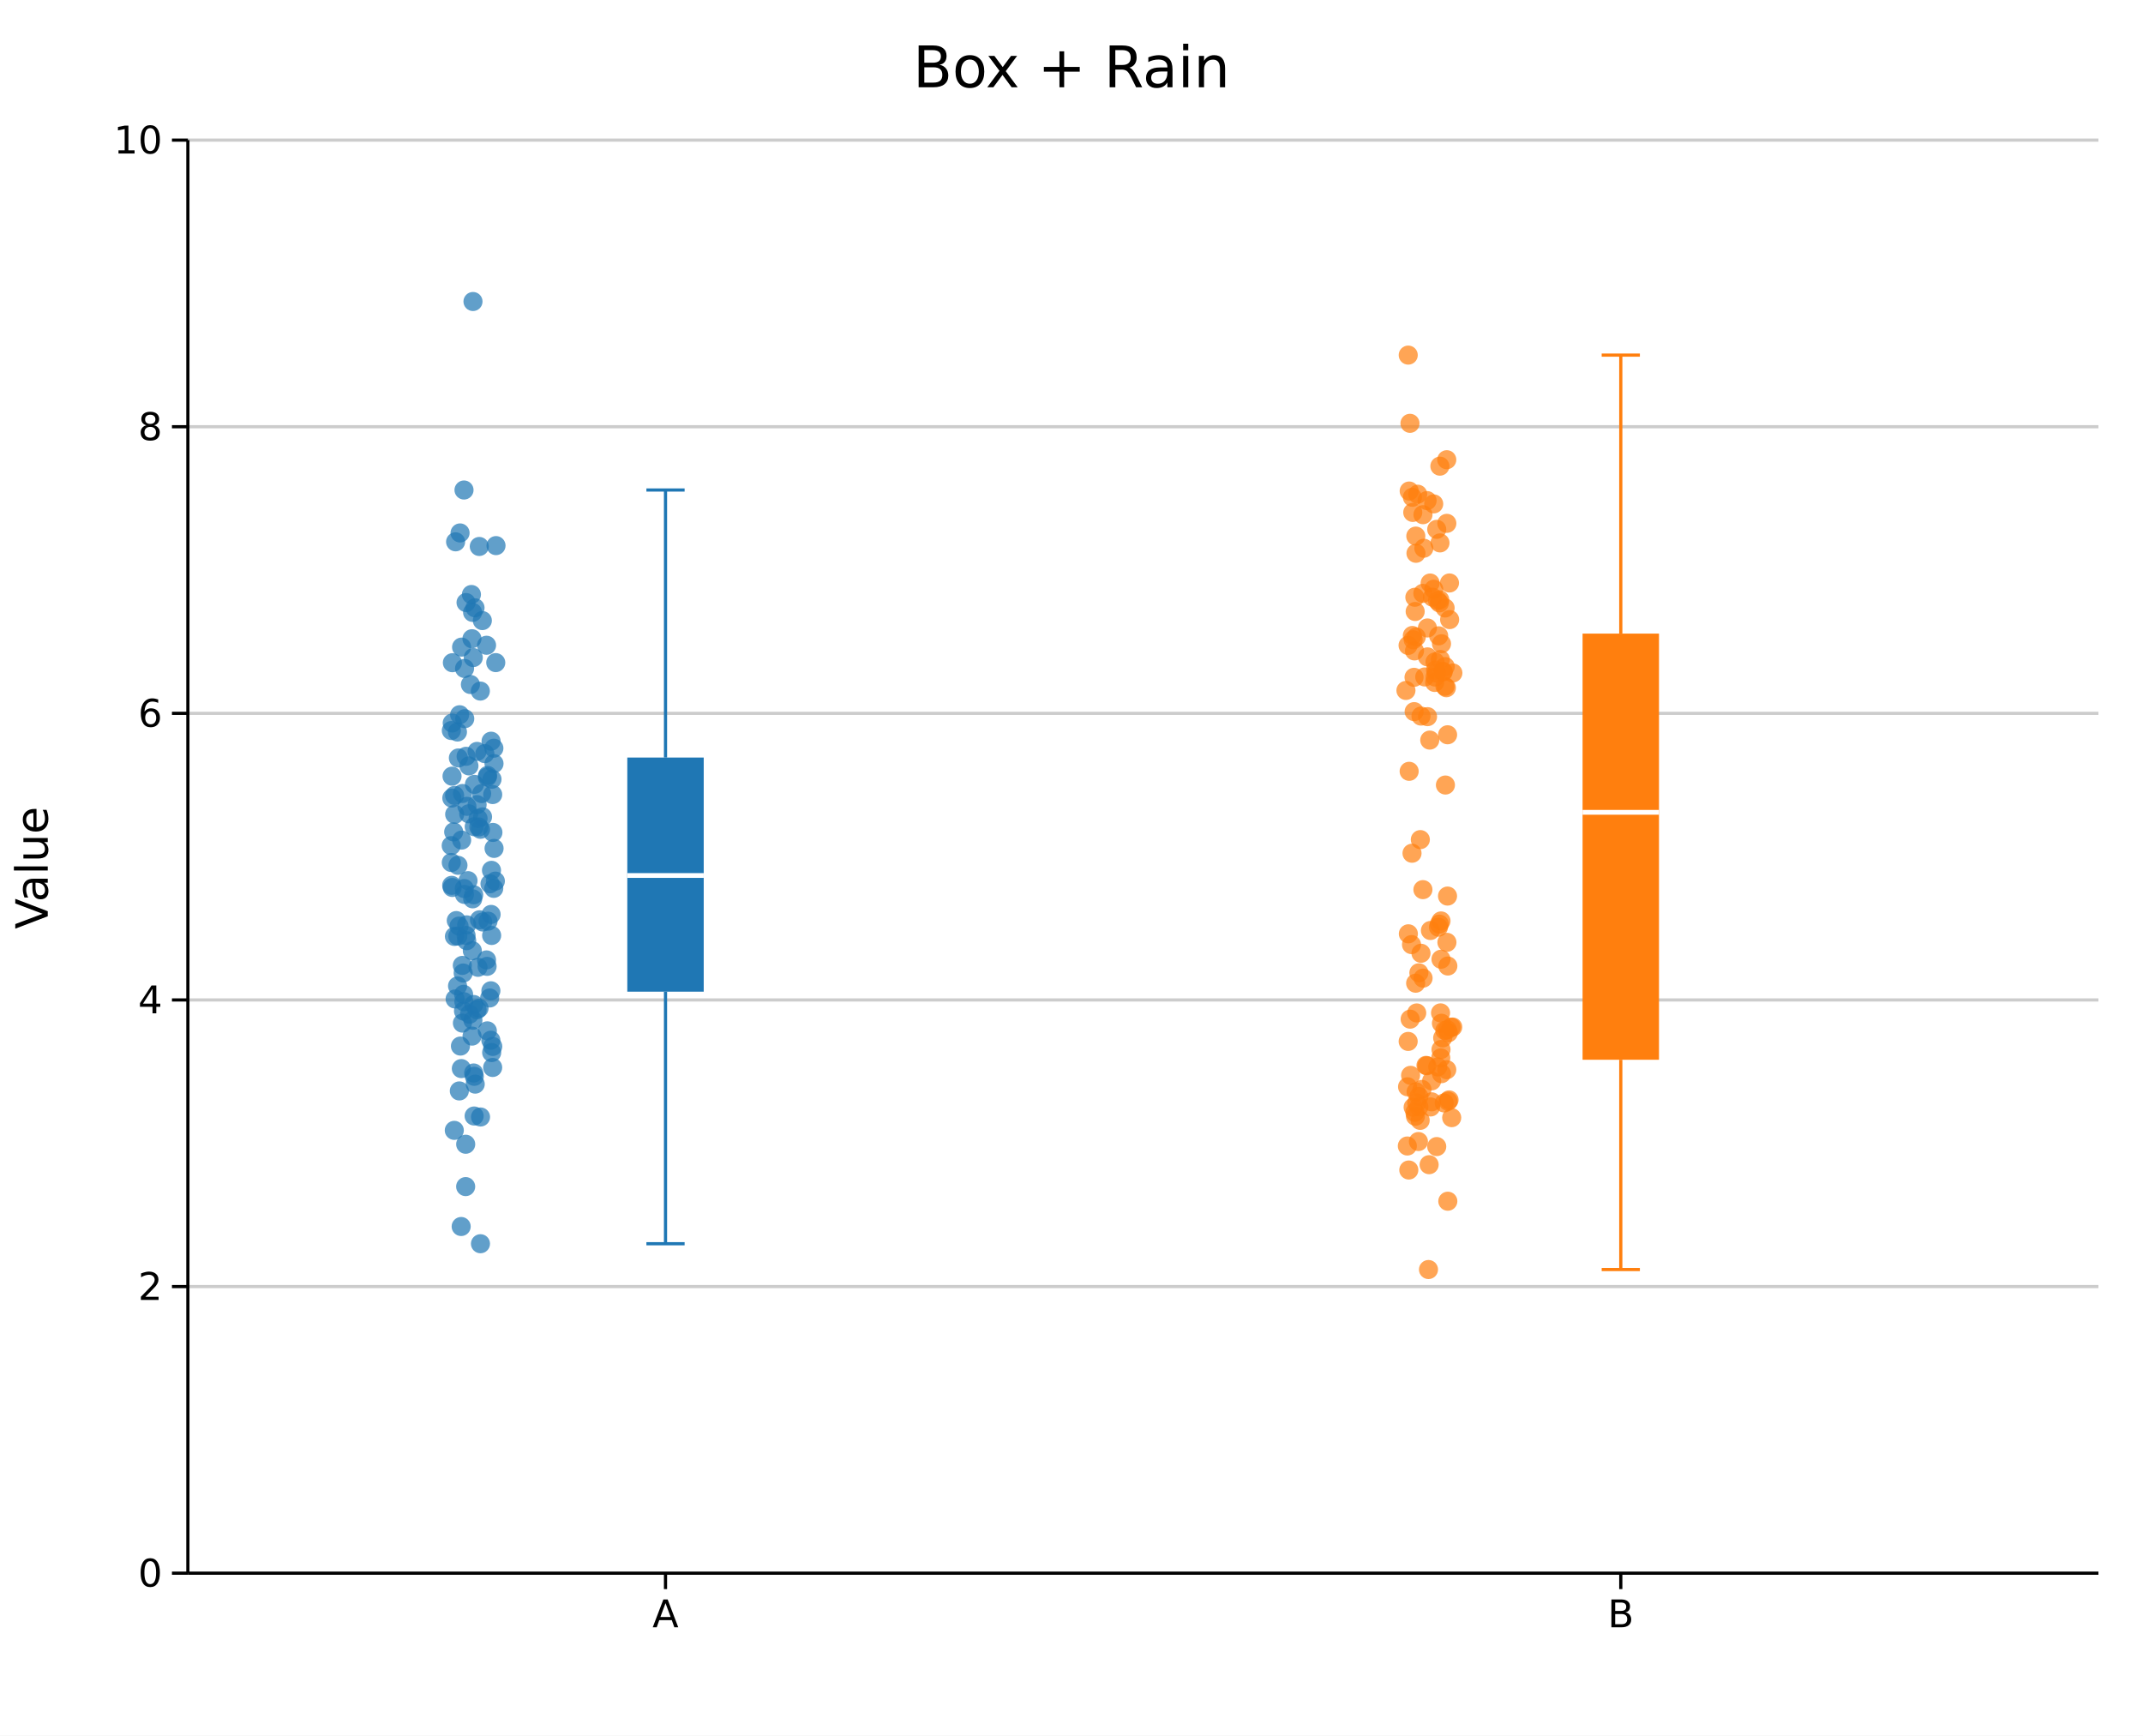
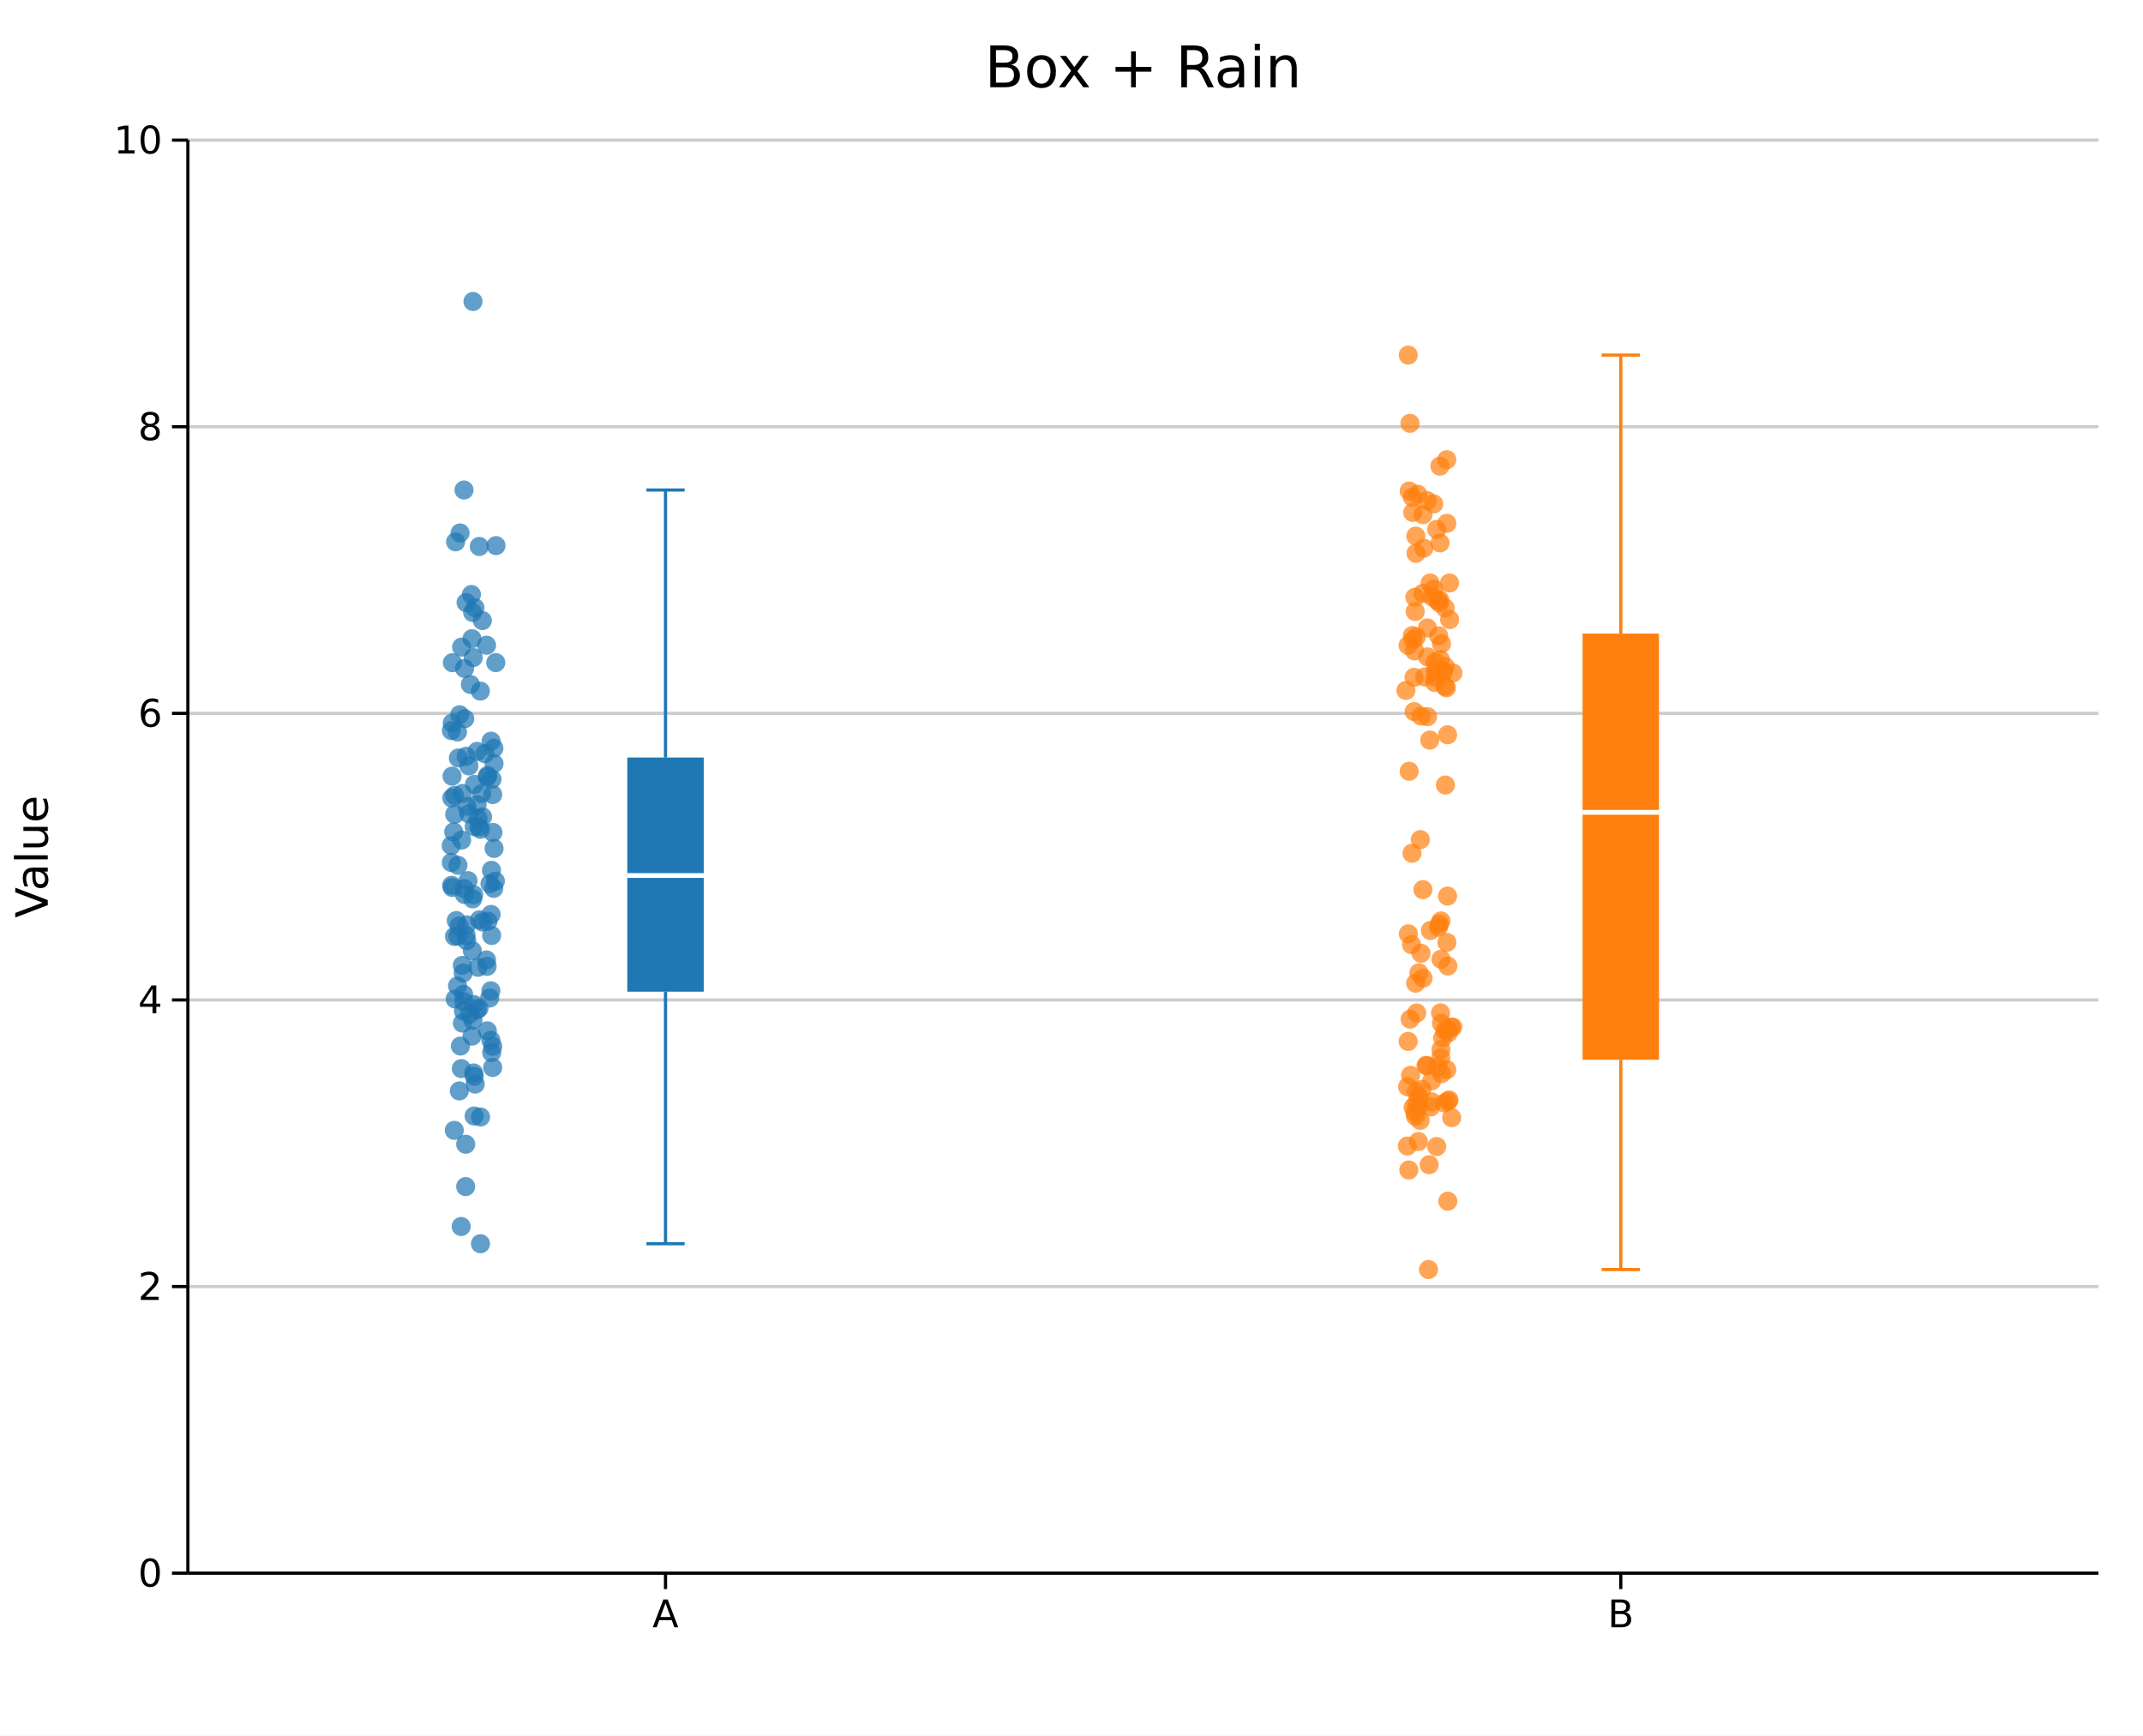
<svg xmlns="http://www.w3.org/2000/svg" width="673" height="545" font-family="DejaVu Sans, Liberation Sans, Arial, sans-serif" fill="black">
  <rect width="100%" height="100%" fill="white" />
  <defs>
    <clipPath id="kuva-clip-8">
      <rect x="59" y="44" width="600" height="450" />
    </clipPath>
  </defs>
  <line x1="59" y1="404" x2="659" y2="404" stroke="#cccccc" stroke-width="1" />
  <line x1="59" y1="314" x2="659" y2="314" stroke="#cccccc" stroke-width="1" />
  <line x1="59" y1="224" x2="659" y2="224" stroke="#cccccc" stroke-width="1" />
  <line x1="59" y1="134" x2="659" y2="134" stroke="#cccccc" stroke-width="1" />
  <line x1="59" y1="44" x2="659" y2="44" stroke="#cccccc" stroke-width="1" />
  <line x1="59" y1="494" x2="659" y2="494" stroke="#000000" stroke-width="1" />
  <line x1="59" y1="44" x2="59" y2="494" stroke="#000000" stroke-width="1" />
  <text x="209" y="511" font-size="12" text-anchor="middle">A</text>
  <line x1="209" y1="494" x2="209" y2="499" stroke="#000000" stroke-width="1" />
  <text x="509" y="511" font-size="12" text-anchor="middle">B</text>
  <line x1="509" y1="494" x2="509" y2="499" stroke="#000000" stroke-width="1" />
  <line x1="54" y1="494" x2="59" y2="494" stroke="#000000" stroke-width="1" />
  <text x="51" y="498.2" font-size="12" text-anchor="end">0</text>
  <line x1="54" y1="404" x2="59" y2="404" stroke="#000000" stroke-width="1" />
  <text x="51" y="408.2" font-size="12" text-anchor="end">2</text>
  <line x1="54" y1="314" x2="59" y2="314" stroke="#000000" stroke-width="1" />
  <text x="51" y="318.2" font-size="12" text-anchor="end">4</text>
  <line x1="54" y1="224" x2="59" y2="224" stroke="#000000" stroke-width="1" />
  <text x="51" y="228.2" font-size="12" text-anchor="end">6</text>
  <line x1="54" y1="134" x2="59" y2="134" stroke="#000000" stroke-width="1" />
  <text x="51" y="138.2" font-size="12" text-anchor="end">8</text>
  <line x1="54" y1="44" x2="59" y2="44" stroke="#000000" stroke-width="1" />
  <text x="51" y="48.2" font-size="12" text-anchor="end">10</text>
-   <text x="15" y="272.5" font-size="14" text-anchor="middle" transform="rotate(-90,15,272.5)">Value</text>
-   <text x="336.5" y="27.4" font-size="18" text-anchor="middle">Box + Rain</text>
+   <text x="15" y="269" font-size="14" text-anchor="middle" transform="rotate(-90,15,269)">Value</text>
+   <text x="359" y="27.4" font-size="18" text-anchor="middle">Box + Rain</text>
  <g clip-path="url(#kuva-clip-8)">
    <rect x="197" y="237.88" width="24" height="73.52" fill="#1f77b4" />
    <line x1="197" y1="274.92" x2="221" y2="274.92" stroke="#ffffff" stroke-width="1.5" />
    <line x1="209" y1="390.55" x2="209" y2="311.4" stroke="#1f77b4" stroke-width="1" />
    <line x1="209" y1="237.88" x2="209" y2="153.87" stroke="#1f77b4" stroke-width="1" />
    <line x1="203" y1="390.55" x2="215" y2="390.55" stroke="#1f77b4" stroke-width="1" />
    <line x1="203" y1="153.87" x2="215" y2="153.87" stroke="#1f77b4" stroke-width="1" />
    <circle cx="154.4" cy="293.75" r="3" fill="#1f77b4" fill-opacity="0.7" />
    <circle cx="153.04" cy="243.99" r="3" fill="#1f77b4" fill-opacity="0.7" />
    <circle cx="155.57" cy="276.68" r="3" fill="#1f77b4" fill-opacity="0.7" />
    <circle cx="142.93" cy="313.7" r="3" fill="#1f77b4" fill-opacity="0.7" />
    <circle cx="147.27" cy="240.5" r="3" fill="#1f77b4" fill-opacity="0.7" />
    <circle cx="143.08" cy="170.14" r="3" fill="#1f77b4" fill-opacity="0.7" />
    <circle cx="141.74" cy="229.4" r="3" fill="#1f77b4" fill-opacity="0.7" />
    <circle cx="145.89" cy="209.91" r="3" fill="#1f77b4" fill-opacity="0.7" />
    <circle cx="148.54" cy="94.68" r="3" fill="#1f77b4" fill-opacity="0.7" />
    <circle cx="154.16" cy="311.12" r="3" fill="#1f77b4" fill-opacity="0.7" />
    <circle cx="142.71" cy="294.05" r="3" fill="#1f77b4" fill-opacity="0.7" />
    <circle cx="154.72" cy="335.2" r="3" fill="#1f77b4" fill-opacity="0.7" />
    <circle cx="141.89" cy="250.6" r="3" fill="#1f77b4" fill-opacity="0.7" />
    <circle cx="146.63" cy="253.2" r="3" fill="#1f77b4" fill-opacity="0.7" />
    <circle cx="148.76" cy="280.97" r="3" fill="#1f77b4" fill-opacity="0.7" />
    <circle cx="149.82" cy="235.95" r="3" fill="#1f77b4" fill-opacity="0.7" />
    <circle cx="148.33" cy="298.54" r="3" fill="#1f77b4" fill-opacity="0.7" />
    <circle cx="154.73" cy="249.5" r="3" fill="#1f77b4" fill-opacity="0.7" />
    <circle cx="150.44" cy="316.6" r="3" fill="#1f77b4" fill-opacity="0.7" />
    <circle cx="154.75" cy="328.6" r="3" fill="#1f77b4" fill-opacity="0.7" />
    <circle cx="145.56" cy="317.48" r="3" fill="#1f77b4" fill-opacity="0.7" />
    <circle cx="144.6" cy="328.48" r="3" fill="#1f77b4" fill-opacity="0.7" />
    <circle cx="154.51" cy="244.69" r="3" fill="#1f77b4" fill-opacity="0.7" />
    <circle cx="141.73" cy="270.84" r="3" fill="#1f77b4" fill-opacity="0.7" />
    <circle cx="149.18" cy="190.86" r="3" fill="#1f77b4" fill-opacity="0.7" />
    <circle cx="150.52" cy="171.6" r="3" fill="#1f77b4" fill-opacity="0.7" />
    <circle cx="150.14" cy="257.04" r="3" fill="#1f77b4" fill-opacity="0.7" />
    <circle cx="146.98" cy="276.54" r="3" fill="#1f77b4" fill-opacity="0.7" />
    <circle cx="148.95" cy="337.98" r="3" fill="#1f77b4" fill-opacity="0.7" />
    <circle cx="148.63" cy="206.49" r="3" fill="#1f77b4" fill-opacity="0.7" />
    <circle cx="142.77" cy="249.77" r="3" fill="#1f77b4" fill-opacity="0.7" />
    <circle cx="147.21" cy="255.54" r="3" fill="#1f77b4" fill-opacity="0.7" />
    <circle cx="141.96" cy="243.73" r="3" fill="#1f77b4" fill-opacity="0.7" />
    <circle cx="145.8" cy="279.02" r="3" fill="#1f77b4" fill-opacity="0.7" />
    <circle cx="152.26" cy="236.65" r="3" fill="#1f77b4" fill-opacity="0.7" />
    <circle cx="148.52" cy="320.36" r="3" fill="#1f77b4" fill-opacity="0.7" />
    <circle cx="150.89" cy="390.55" r="3" fill="#1f77b4" fill-opacity="0.7" />
    <circle cx="155.06" cy="278.96" r="3" fill="#1f77b4" fill-opacity="0.7" />
    <circle cx="145.72" cy="153.87" r="3" fill="#1f77b4" fill-opacity="0.7" />
    <circle cx="142.79" cy="255.71" r="3" fill="#1f77b4" fill-opacity="0.7" />
    <circle cx="145.86" cy="280.86" r="3" fill="#1f77b4" fill-opacity="0.7" />
    <circle cx="150.91" cy="350.75" r="3" fill="#1f77b4" fill-opacity="0.7" />
    <circle cx="146.24" cy="372.61" r="3" fill="#1f77b4" fill-opacity="0.7" />
    <circle cx="153.88" cy="277.52" r="3" fill="#1f77b4" fill-opacity="0.7" />
    <circle cx="145.95" cy="225.68" r="3" fill="#1f77b4" fill-opacity="0.7" />
    <circle cx="148.22" cy="200.57" r="3" fill="#1f77b4" fill-opacity="0.7" />
    <circle cx="146.56" cy="290.42" r="3" fill="#1f77b4" fill-opacity="0.7" />
    <circle cx="145.46" cy="305.54" r="3" fill="#1f77b4" fill-opacity="0.7" />
    <circle cx="144.35" cy="224.44" r="3" fill="#1f77b4" fill-opacity="0.7" />
    <circle cx="144.88" cy="335.55" r="3" fill="#1f77b4" fill-opacity="0.7" />
    <circle cx="146.25" cy="359.31" r="3" fill="#1f77b4" fill-opacity="0.7" />
    <circle cx="153.78" cy="313.38" r="3" fill="#1f77b4" fill-opacity="0.7" />
    <circle cx="142.67" cy="354.95" r="3" fill="#1f77b4" fill-opacity="0.7" />
    <circle cx="149.84" cy="252.67" r="3" fill="#1f77b4" fill-opacity="0.7" />
    <circle cx="145.67" cy="314.54" r="3" fill="#1f77b4" fill-opacity="0.7" />
    <circle cx="150.9" cy="260.41" r="3" fill="#1f77b4" fill-opacity="0.7" />
    <circle cx="142.03" cy="278.67" r="3" fill="#1f77b4" fill-opacity="0.7" />
    <circle cx="148.42" cy="192.3" r="3" fill="#1f77b4" fill-opacity="0.7" />
    <circle cx="155.69" cy="208.07" r="3" fill="#1f77b4" fill-opacity="0.7" />
    <circle cx="148.25" cy="325.35" r="3" fill="#1f77b4" fill-opacity="0.7" />
    <circle cx="141.7" cy="265.54" r="3" fill="#1f77b4" fill-opacity="0.7" />
    <circle cx="148.9" cy="350.44" r="3" fill="#1f77b4" fill-opacity="0.7" />
    <circle cx="142.48" cy="261.23" r="3" fill="#1f77b4" fill-opacity="0.7" />
    <circle cx="155.1" cy="234.95" r="3" fill="#1f77b4" fill-opacity="0.7" />
    <circle cx="153.26" cy="289.26" r="3" fill="#1f77b4" fill-opacity="0.7" />
    <circle cx="152.79" cy="301.43" r="3" fill="#1f77b4" fill-opacity="0.7" />
    <circle cx="148.05" cy="186.68" r="3" fill="#1f77b4" fill-opacity="0.7" />
    <circle cx="145.22" cy="321.27" r="3" fill="#1f77b4" fill-opacity="0.7" />
    <circle cx="144.16" cy="290.8" r="3" fill="#1f77b4" fill-opacity="0.7" />
    <circle cx="154.8" cy="261.39" r="3" fill="#1f77b4" fill-opacity="0.7" />
    <circle cx="154.35" cy="273.3" r="3" fill="#1f77b4" fill-opacity="0.7" />
    <circle cx="149.24" cy="340.43" r="3" fill="#1f77b4" fill-opacity="0.7" />
    <circle cx="154.22" cy="232.75" r="3" fill="#1f77b4" fill-opacity="0.7" />
    <circle cx="146.38" cy="237.49" r="3" fill="#1f77b4" fill-opacity="0.7" />
    <circle cx="145.59" cy="312.24" r="3" fill="#1f77b4" fill-opacity="0.7" />
    <circle cx="148.75" cy="336.93" r="3" fill="#1f77b4" fill-opacity="0.7" />
    <circle cx="150.11" cy="303.75" r="3" fill="#1f77b4" fill-opacity="0.7" />
    <circle cx="150.37" cy="259.67" r="3" fill="#1f77b4" fill-opacity="0.7" />
    <circle cx="155.14" cy="239.78" r="3" fill="#1f77b4" fill-opacity="0.7" />
    <circle cx="144.48" cy="167.35" r="3" fill="#1f77b4" fill-opacity="0.7" />
    <circle cx="144.83" cy="385.14" r="3" fill="#1f77b4" fill-opacity="0.7" />
    <circle cx="150.58" cy="288.83" r="3" fill="#1f77b4" fill-opacity="0.7" />
    <circle cx="146.36" cy="189.21" r="3" fill="#1f77b4" fill-opacity="0.7" />
    <circle cx="154.15" cy="326.65" r="3" fill="#1f77b4" fill-opacity="0.7" />
    <circle cx="154.41" cy="330.52" r="3" fill="#1f77b4" fill-opacity="0.7" />
    <circle cx="142.07" cy="208.1" r="3" fill="#1f77b4" fill-opacity="0.7" />
    <circle cx="144.96" cy="203.2" r="3" fill="#1f77b4" fill-opacity="0.7" />
    <circle cx="143.69" cy="309.61" r="3" fill="#1f77b4" fill-opacity="0.7" />
    <circle cx="155.16" cy="266.41" r="3" fill="#1f77b4" fill-opacity="0.7" />
    <circle cx="153.05" cy="323.7" r="3" fill="#1f77b4" fill-opacity="0.7" />
    <circle cx="147.73" cy="214.94" r="3" fill="#1f77b4" fill-opacity="0.7" />
    <circle cx="147.45" cy="318.47" r="3" fill="#1f77b4" fill-opacity="0.7" />
    <circle cx="142.02" cy="227.04" r="3" fill="#1f77b4" fill-opacity="0.7" />
    <circle cx="151.48" cy="194.87" r="3" fill="#1f77b4" fill-opacity="0.7" />
    <circle cx="143.29" cy="289.07" r="3" fill="#1f77b4" fill-opacity="0.7" />
    <circle cx="152.8" cy="202.62" r="3" fill="#1f77b4" fill-opacity="0.7" />
    <circle cx="144.98" cy="263.8" r="3" fill="#1f77b4" fill-opacity="0.7" />
    <circle cx="155.77" cy="171.33" r="3" fill="#1f77b4" fill-opacity="0.7" />
    <circle cx="150.85" cy="217.01" r="3" fill="#1f77b4" fill-opacity="0.7" />
    <circle cx="146.56" cy="295.39" r="3" fill="#1f77b4" fill-opacity="0.7" />
    <circle cx="148.78" cy="315.43" r="3" fill="#1f77b4" fill-opacity="0.7" />
    <circle cx="151.54" cy="256.51" r="3" fill="#1f77b4" fill-opacity="0.7" />
    <circle cx="154.23" cy="287.14" r="3" fill="#1f77b4" fill-opacity="0.7" />
    <circle cx="143.66" cy="229.86" r="3" fill="#1f77b4" fill-opacity="0.7" />
    <circle cx="143.95" cy="238.01" r="3" fill="#1f77b4" fill-opacity="0.7" />
    <circle cx="143.82" cy="271.72" r="3" fill="#1f77b4" fill-opacity="0.7" />
    <circle cx="148.93" cy="259.6" r="3" fill="#1f77b4" fill-opacity="0.7" />
    <circle cx="149" cy="246.31" r="3" fill="#1f77b4" fill-opacity="0.7" />
    <circle cx="141.85" cy="278.01" r="3" fill="#1f77b4" fill-opacity="0.7" />
    <circle cx="149.82" cy="317.08" r="3" fill="#1f77b4" fill-opacity="0.7" />
    <circle cx="146.37" cy="293.75" r="3" fill="#1f77b4" fill-opacity="0.7" />
    <circle cx="145.19" cy="303.15" r="3" fill="#1f77b4" fill-opacity="0.7" />
    <circle cx="151.6" cy="289.52" r="3" fill="#1f77b4" fill-opacity="0.7" />
    <circle cx="151.26" cy="249.19" r="3" fill="#1f77b4" fill-opacity="0.7" />
    <circle cx="152.97" cy="303.45" r="3" fill="#1f77b4" fill-opacity="0.7" />
    <circle cx="145.25" cy="249.17" r="3" fill="#1f77b4" fill-opacity="0.7" />
    <circle cx="148.45" cy="282.25" r="3" fill="#1f77b4" fill-opacity="0.7" />
    <circle cx="144.25" cy="342.57" r="3" fill="#1f77b4" fill-opacity="0.7" />
    <circle cx="153.13" cy="243.5" r="3" fill="#1f77b4" fill-opacity="0.7" />
    <circle cx="143.78" cy="293.94" r="3" fill="#1f77b4" fill-opacity="0.7" />
    <rect x="497" y="198.96" width="24" height="133.82" fill="#ff7f0e" />
    <line x1="497" y1="255.08" x2="521" y2="255.08" stroke="#ffffff" stroke-width="1.5" />
    <line x1="509" y1="398.65" x2="509" y2="332.78" stroke="#ff7f0e" stroke-width="1" />
    <line x1="509" y1="198.96" x2="509" y2="111.51" stroke="#ff7f0e" stroke-width="1" />
    <line x1="503" y1="398.65" x2="515" y2="398.65" stroke="#ff7f0e" stroke-width="1" />
    <line x1="503" y1="111.51" x2="515" y2="111.51" stroke="#ff7f0e" stroke-width="1" />
    <circle cx="454.4" cy="295.91" r="3" fill="#ff7f0e" fill-opacity="0.7" />
    <circle cx="445.6" cy="344.31" r="3" fill="#ff7f0e" fill-opacity="0.7" />
    <circle cx="453.07" cy="325.91" r="3" fill="#ff7f0e" fill-opacity="0.7" />
    <circle cx="442.99" cy="337.67" r="3" fill="#ff7f0e" fill-opacity="0.7" />
    <circle cx="452.02" cy="290.19" r="3" fill="#ff7f0e" fill-opacity="0.7" />
    <circle cx="452.54" cy="329.56" r="3" fill="#ff7f0e" fill-opacity="0.7" />
    <circle cx="442.04" cy="341.27" r="3" fill="#ff7f0e" fill-opacity="0.7" />
    <circle cx="453.93" cy="246.51" r="3" fill="#ff7f0e" fill-opacity="0.7" />
    <circle cx="452.68" cy="321.32" r="3" fill="#ff7f0e" fill-opacity="0.7" />
    <circle cx="444.72" cy="342.85" r="3" fill="#ff7f0e" fill-opacity="0.7" />
    <circle cx="452.47" cy="332.19" r="3" fill="#ff7f0e" fill-opacity="0.7" />
    <circle cx="453.55" cy="346.34" r="3" fill="#ff7f0e" fill-opacity="0.7" />
    <circle cx="448.61" cy="398.65" r="3" fill="#ff7f0e" fill-opacity="0.7" />
    <circle cx="449.22" cy="292.19" r="3" fill="#ff7f0e" fill-opacity="0.7" />
    <circle cx="442.43" cy="367.4" r="3" fill="#ff7f0e" fill-opacity="0.7" />
    <circle cx="448.11" cy="334.66" r="3" fill="#ff7f0e" fill-opacity="0.7" />
    <circle cx="445.6" cy="347.57" r="3" fill="#ff7f0e" fill-opacity="0.7" />
    <circle cx="442.85" cy="320.03" r="3" fill="#ff7f0e" fill-opacity="0.7" />
    <circle cx="454.35" cy="335.9" r="3" fill="#ff7f0e" fill-opacity="0.7" />
    <circle cx="452.69" cy="337.15" r="3" fill="#ff7f0e" fill-opacity="0.7" />
    <circle cx="444.58" cy="308.74" r="3" fill="#ff7f0e" fill-opacity="0.7" />
    <circle cx="452.4" cy="318.06" r="3" fill="#ff7f0e" fill-opacity="0.7" />
    <circle cx="444.34" cy="349.3" r="3" fill="#ff7f0e" fill-opacity="0.7" />
    <circle cx="454.53" cy="323.35" r="3" fill="#ff7f0e" fill-opacity="0.7" />
    <circle cx="453.75" cy="323.57" r="3" fill="#ff7f0e" fill-opacity="0.7" />
    <circle cx="455.9" cy="350.96" r="3" fill="#ff7f0e" fill-opacity="0.7" />
    <circle cx="454.69" cy="303.34" r="3" fill="#ff7f0e" fill-opacity="0.7" />
    <circle cx="449.61" cy="339.4" r="3" fill="#ff7f0e" fill-opacity="0.7" />
    <circle cx="449.28" cy="347.6" r="3" fill="#ff7f0e" fill-opacity="0.7" />
    <circle cx="444.91" cy="318.08" r="3" fill="#ff7f0e" fill-opacity="0.7" />
    <circle cx="446.86" cy="279.36" r="3" fill="#ff7f0e" fill-opacity="0.7" />
    <circle cx="448.81" cy="365.73" r="3" fill="#ff7f0e" fill-opacity="0.7" />
    <circle cx="451.74" cy="291.15" r="3" fill="#ff7f0e" fill-opacity="0.7" />
    <circle cx="445.45" cy="358.46" r="3" fill="#ff7f0e" fill-opacity="0.7" />
    <circle cx="443.79" cy="347.69" r="3" fill="#ff7f0e" fill-opacity="0.7" />
    <circle cx="454.59" cy="281.38" r="3" fill="#ff7f0e" fill-opacity="0.7" />
    <circle cx="449.6" cy="345.99" r="3" fill="#ff7f0e" fill-opacity="0.7" />
    <circle cx="455.74" cy="322.55" r="3" fill="#ff7f0e" fill-opacity="0.7" />
    <circle cx="446.91" cy="307.15" r="3" fill="#ff7f0e" fill-opacity="0.7" />
    <circle cx="456.23" cy="322.51" r="3" fill="#ff7f0e" fill-opacity="0.7" />
    <circle cx="444.91" cy="346.32" r="3" fill="#ff7f0e" fill-opacity="0.7" />
    <circle cx="444.51" cy="350.52" r="3" fill="#ff7f0e" fill-opacity="0.7" />
    <circle cx="441.97" cy="359.86" r="3" fill="#ff7f0e" fill-opacity="0.7" />
    <circle cx="454.68" cy="377.2" r="3" fill="#ff7f0e" fill-opacity="0.7" />
    <circle cx="454.75" cy="345.81" r="3" fill="#ff7f0e" fill-opacity="0.7" />
    <circle cx="446.56" cy="342.09" r="3" fill="#ff7f0e" fill-opacity="0.7" />
    <circle cx="455.07" cy="345.39" r="3" fill="#ff7f0e" fill-opacity="0.7" />
    <circle cx="442.23" cy="327.02" r="3" fill="#ff7f0e" fill-opacity="0.7" />
    <circle cx="443.28" cy="296.62" r="3" fill="#ff7f0e" fill-opacity="0.7" />
    <circle cx="442.29" cy="293.23" r="3" fill="#ff7f0e" fill-opacity="0.7" />
    <circle cx="446.26" cy="299.34" r="3" fill="#ff7f0e" fill-opacity="0.7" />
    <circle cx="454.84" cy="324.31" r="3" fill="#ff7f0e" fill-opacity="0.7" />
    <circle cx="446" cy="351.81" r="3" fill="#ff7f0e" fill-opacity="0.7" />
    <circle cx="447.82" cy="334.55" r="3" fill="#ff7f0e" fill-opacity="0.7" />
    <circle cx="451.52" cy="335.03" r="3" fill="#ff7f0e" fill-opacity="0.7" />
    <circle cx="452.54" cy="301.22" r="3" fill="#ff7f0e" fill-opacity="0.7" />
    <circle cx="451.2" cy="360.04" r="3" fill="#ff7f0e" fill-opacity="0.7" />
    <circle cx="452.54" cy="289.19" r="3" fill="#ff7f0e" fill-opacity="0.7" />
    <circle cx="443.44" cy="267.93" r="3" fill="#ff7f0e" fill-opacity="0.7" />
    <circle cx="445.59" cy="305.48" r="3" fill="#ff7f0e" fill-opacity="0.7" />
    <circle cx="443.67" cy="160.91" r="3" fill="#ff7f0e" fill-opacity="0.7" />
    <circle cx="453.87" cy="209.31" r="3" fill="#ff7f0e" fill-opacity="0.7" />
    <circle cx="453.83" cy="190.91" r="3" fill="#ff7f0e" fill-opacity="0.7" />
    <circle cx="442.2" cy="202.67" r="3" fill="#ff7f0e" fill-opacity="0.7" />
    <circle cx="445.22" cy="155.19" r="3" fill="#ff7f0e" fill-opacity="0.7" />
    <circle cx="455.25" cy="194.56" r="3" fill="#ff7f0e" fill-opacity="0.7" />
    <circle cx="448.3" cy="206.27" r="3" fill="#ff7f0e" fill-opacity="0.7" />
    <circle cx="442.25" cy="111.51" r="3" fill="#ff7f0e" fill-opacity="0.7" />
    <circle cx="446.84" cy="186.32" r="3" fill="#ff7f0e" fill-opacity="0.7" />
    <circle cx="450.66" cy="207.85" r="3" fill="#ff7f0e" fill-opacity="0.7" />
    <circle cx="448.27" cy="197.19" r="3" fill="#ff7f0e" fill-opacity="0.7" />
    <circle cx="451.08" cy="211.34" r="3" fill="#ff7f0e" fill-opacity="0.7" />
    <circle cx="446.05" cy="263.65" r="3" fill="#ff7f0e" fill-opacity="0.7" />
    <circle cx="448.17" cy="157.19" r="3" fill="#ff7f0e" fill-opacity="0.7" />
    <circle cx="449.01" cy="232.4" r="3" fill="#ff7f0e" fill-opacity="0.7" />
    <circle cx="451.81" cy="199.66" r="3" fill="#ff7f0e" fill-opacity="0.7" />
    <circle cx="447.44" cy="212.57" r="3" fill="#ff7f0e" fill-opacity="0.7" />
    <circle cx="450.26" cy="185.03" r="3" fill="#ff7f0e" fill-opacity="0.7" />
    <circle cx="443.8" cy="200.9" r="3" fill="#ff7f0e" fill-opacity="0.7" />
    <circle cx="452.7" cy="202.15" r="3" fill="#ff7f0e" fill-opacity="0.7" />
    <circle cx="444.68" cy="173.74" r="3" fill="#ff7f0e" fill-opacity="0.7" />
    <circle cx="455.2" cy="183.06" r="3" fill="#ff7f0e" fill-opacity="0.7" />
    <circle cx="450.56" cy="214.3" r="3" fill="#ff7f0e" fill-opacity="0.7" />
    <circle cx="452.15" cy="188.35" r="3" fill="#ff7f0e" fill-opacity="0.7" />
    <circle cx="451.45" cy="188.57" r="3" fill="#ff7f0e" fill-opacity="0.7" />
    <circle cx="454.23" cy="215.96" r="3" fill="#ff7f0e" fill-opacity="0.7" />
    <circle cx="444.63" cy="168.34" r="3" fill="#ff7f0e" fill-opacity="0.7" />
    <circle cx="444.22" cy="204.4" r="3" fill="#ff7f0e" fill-opacity="0.7" />
    <circle cx="450.69" cy="212.6" r="3" fill="#ff7f0e" fill-opacity="0.7" />
    <circle cx="449.13" cy="183.08" r="3" fill="#ff7f0e" fill-opacity="0.7" />
    <circle cx="454.35" cy="144.36" r="3" fill="#ff7f0e" fill-opacity="0.7" />
    <circle cx="454.61" cy="230.73" r="3" fill="#ff7f0e" fill-opacity="0.7" />
    <circle cx="443.56" cy="156.15" r="3" fill="#ff7f0e" fill-opacity="0.7" />
    <circle cx="444.11" cy="223.46" r="3" fill="#ff7f0e" fill-opacity="0.7" />
    <circle cx="444.07" cy="212.69" r="3" fill="#ff7f0e" fill-opacity="0.7" />
    <circle cx="452.19" cy="146.38" r="3" fill="#ff7f0e" fill-opacity="0.7" />
    <circle cx="453.24" cy="210.99" r="3" fill="#ff7f0e" fill-opacity="0.7" />
    <circle cx="444.33" cy="187.55" r="3" fill="#ff7f0e" fill-opacity="0.7" />
    <circle cx="447.15" cy="172.15" r="3" fill="#ff7f0e" fill-opacity="0.7" />
    <circle cx="449.86" cy="187.51" r="3" fill="#ff7f0e" fill-opacity="0.7" />
    <circle cx="456.27" cy="211.32" r="3" fill="#ff7f0e" fill-opacity="0.7" />
    <circle cx="453.78" cy="215.52" r="3" fill="#ff7f0e" fill-opacity="0.7" />
    <circle cx="446.26" cy="224.86" r="3" fill="#ff7f0e" fill-opacity="0.7" />
    <circle cx="442.54" cy="242.2" r="3" fill="#ff7f0e" fill-opacity="0.7" />
    <circle cx="453.17" cy="210.81" r="3" fill="#ff7f0e" fill-opacity="0.7" />
    <circle cx="452.34" cy="207.09" r="3" fill="#ff7f0e" fill-opacity="0.7" />
    <circle cx="450.82" cy="210.39" r="3" fill="#ff7f0e" fill-opacity="0.7" />
    <circle cx="444.43" cy="192.02" r="3" fill="#ff7f0e" fill-opacity="0.7" />
    <circle cx="446.88" cy="161.62" r="3" fill="#ff7f0e" fill-opacity="0.7" />
    <circle cx="450.25" cy="158.23" r="3" fill="#ff7f0e" fill-opacity="0.7" />
    <circle cx="454.37" cy="164.34" r="3" fill="#ff7f0e" fill-opacity="0.7" />
    <circle cx="452.04" cy="189.31" r="3" fill="#ff7f0e" fill-opacity="0.7" />
    <circle cx="441.53" cy="216.81" r="3" fill="#ff7f0e" fill-opacity="0.7" />
    <circle cx="443.55" cy="199.55" r="3" fill="#ff7f0e" fill-opacity="0.7" />
    <circle cx="444.77" cy="200.03" r="3" fill="#ff7f0e" fill-opacity="0.7" />
    <circle cx="451.2" cy="166.22" r="3" fill="#ff7f0e" fill-opacity="0.7" />
    <circle cx="448.31" cy="225.04" r="3" fill="#ff7f0e" fill-opacity="0.7" />
    <circle cx="442.55" cy="154.19" r="3" fill="#ff7f0e" fill-opacity="0.7" />
    <circle cx="442.8" cy="132.93" r="3" fill="#ff7f0e" fill-opacity="0.7" />
    <circle cx="452.22" cy="170.48" r="3" fill="#ff7f0e" fill-opacity="0.7" />
  </g>
</svg>
